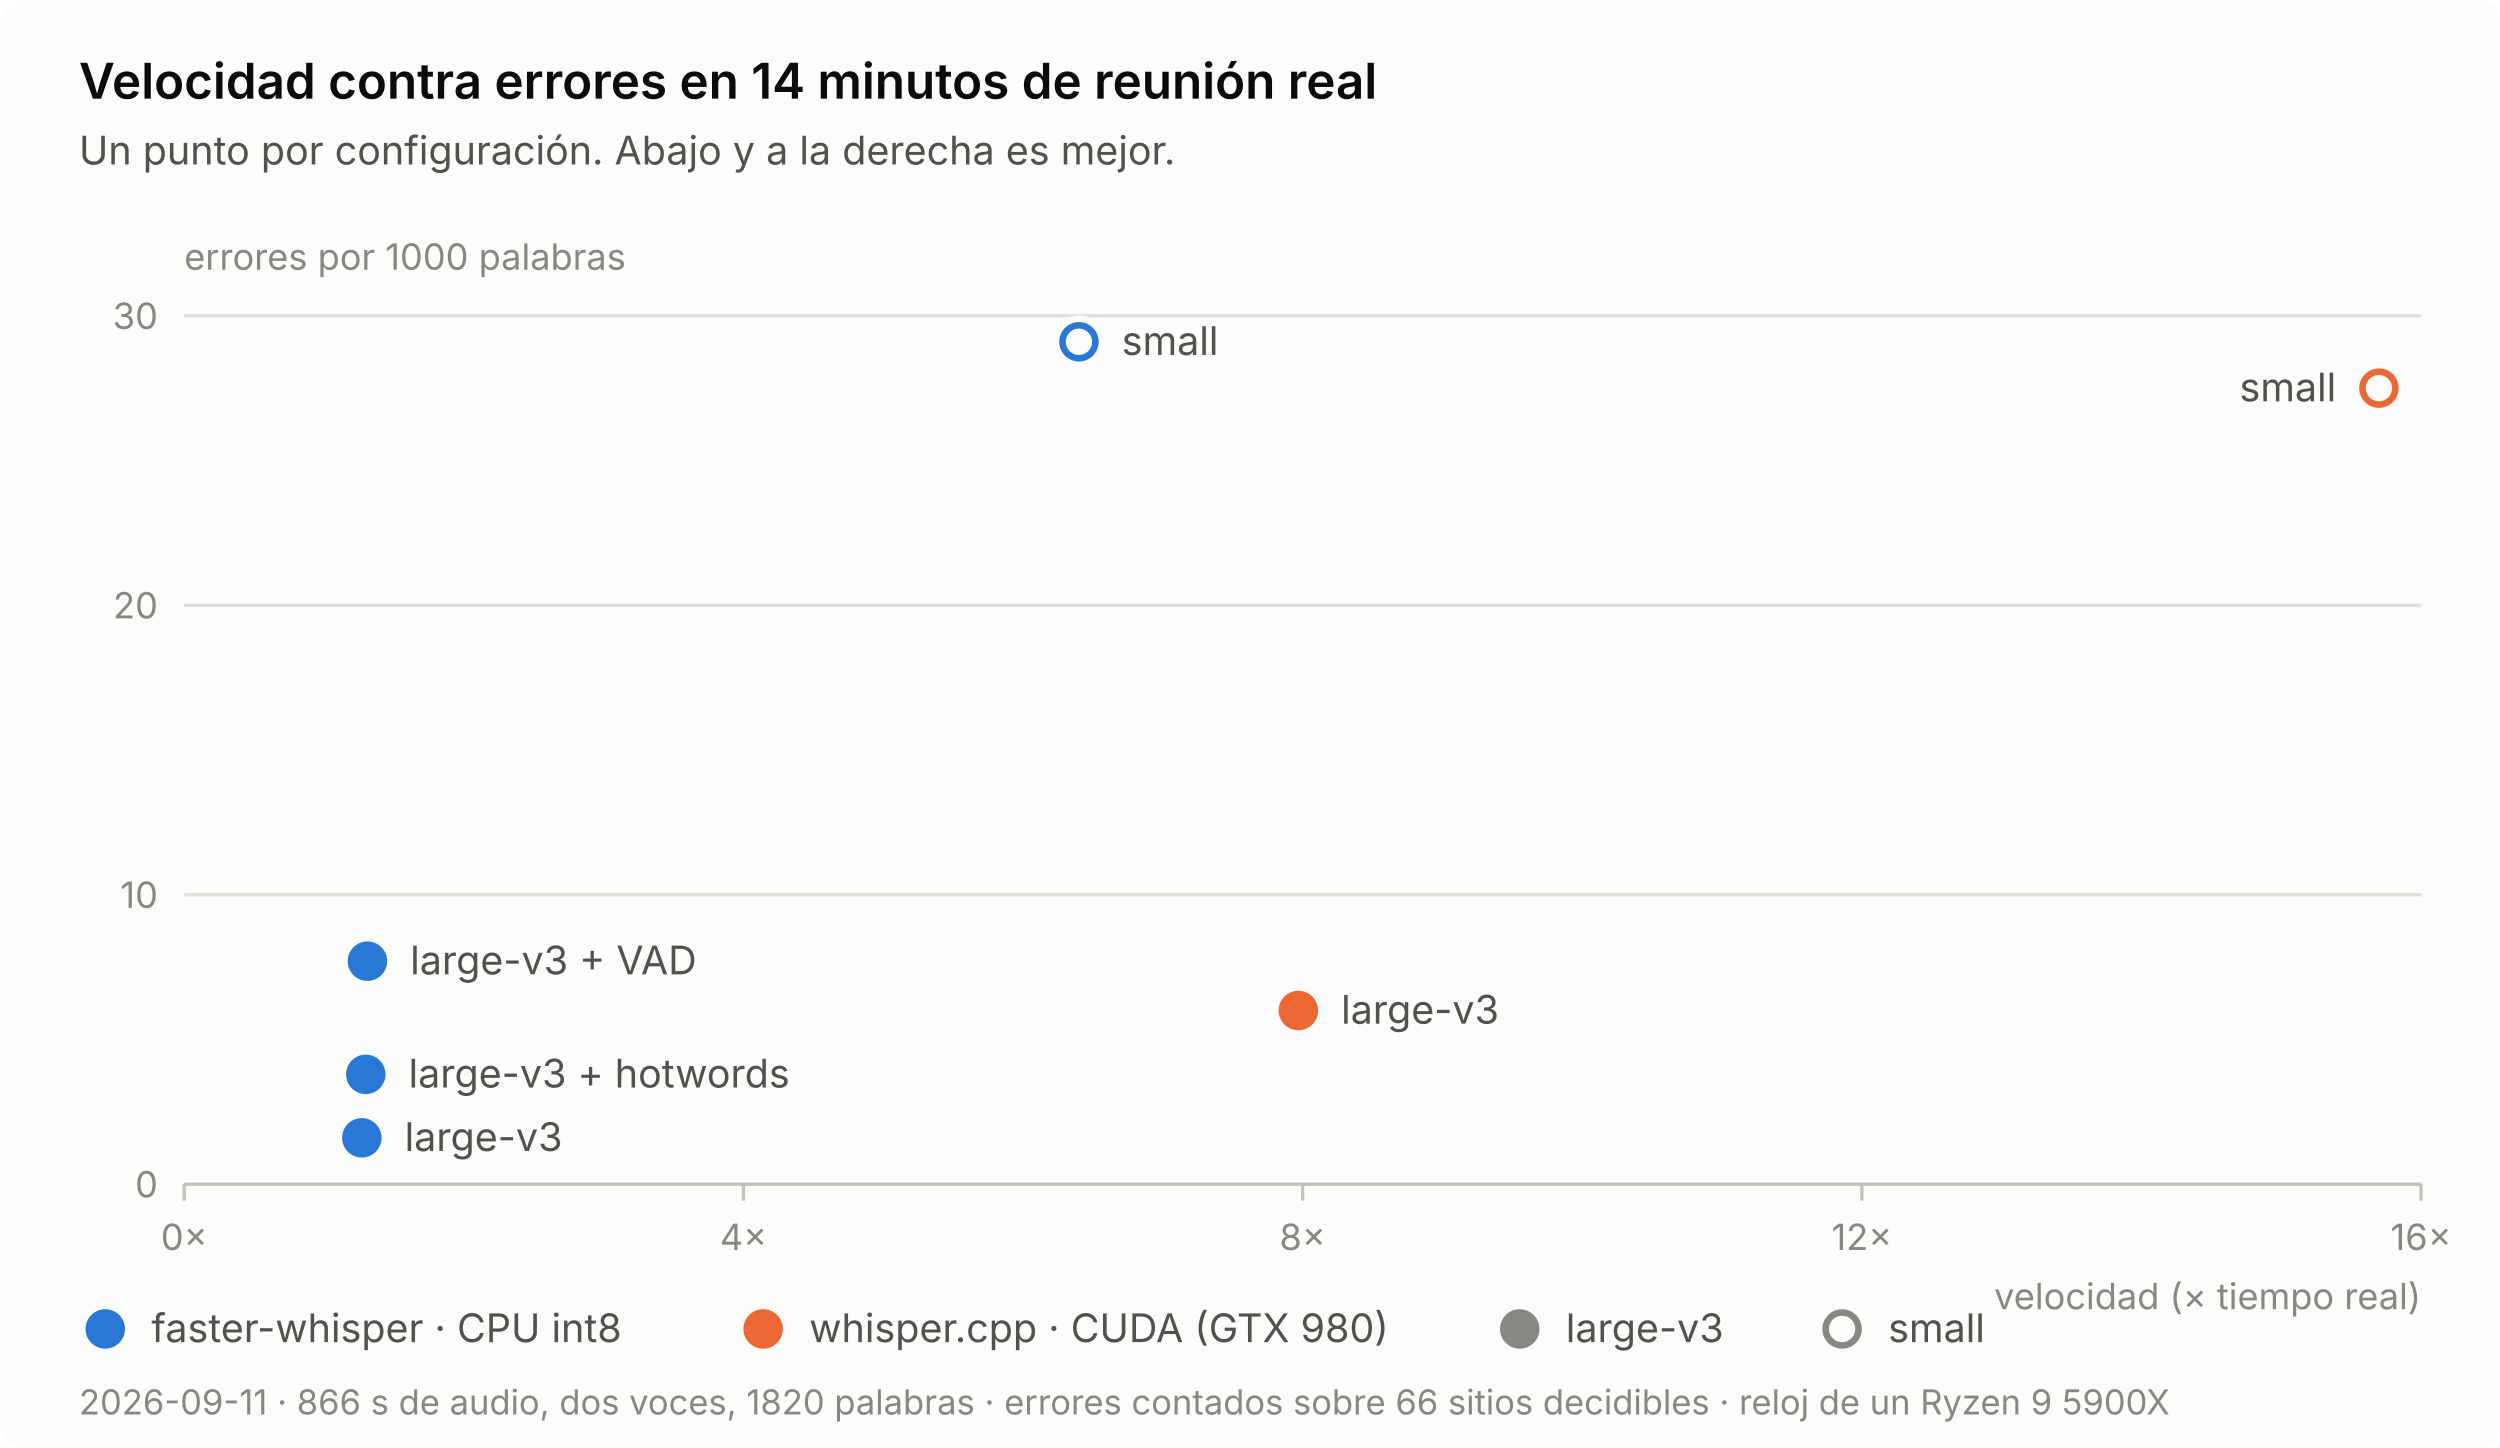
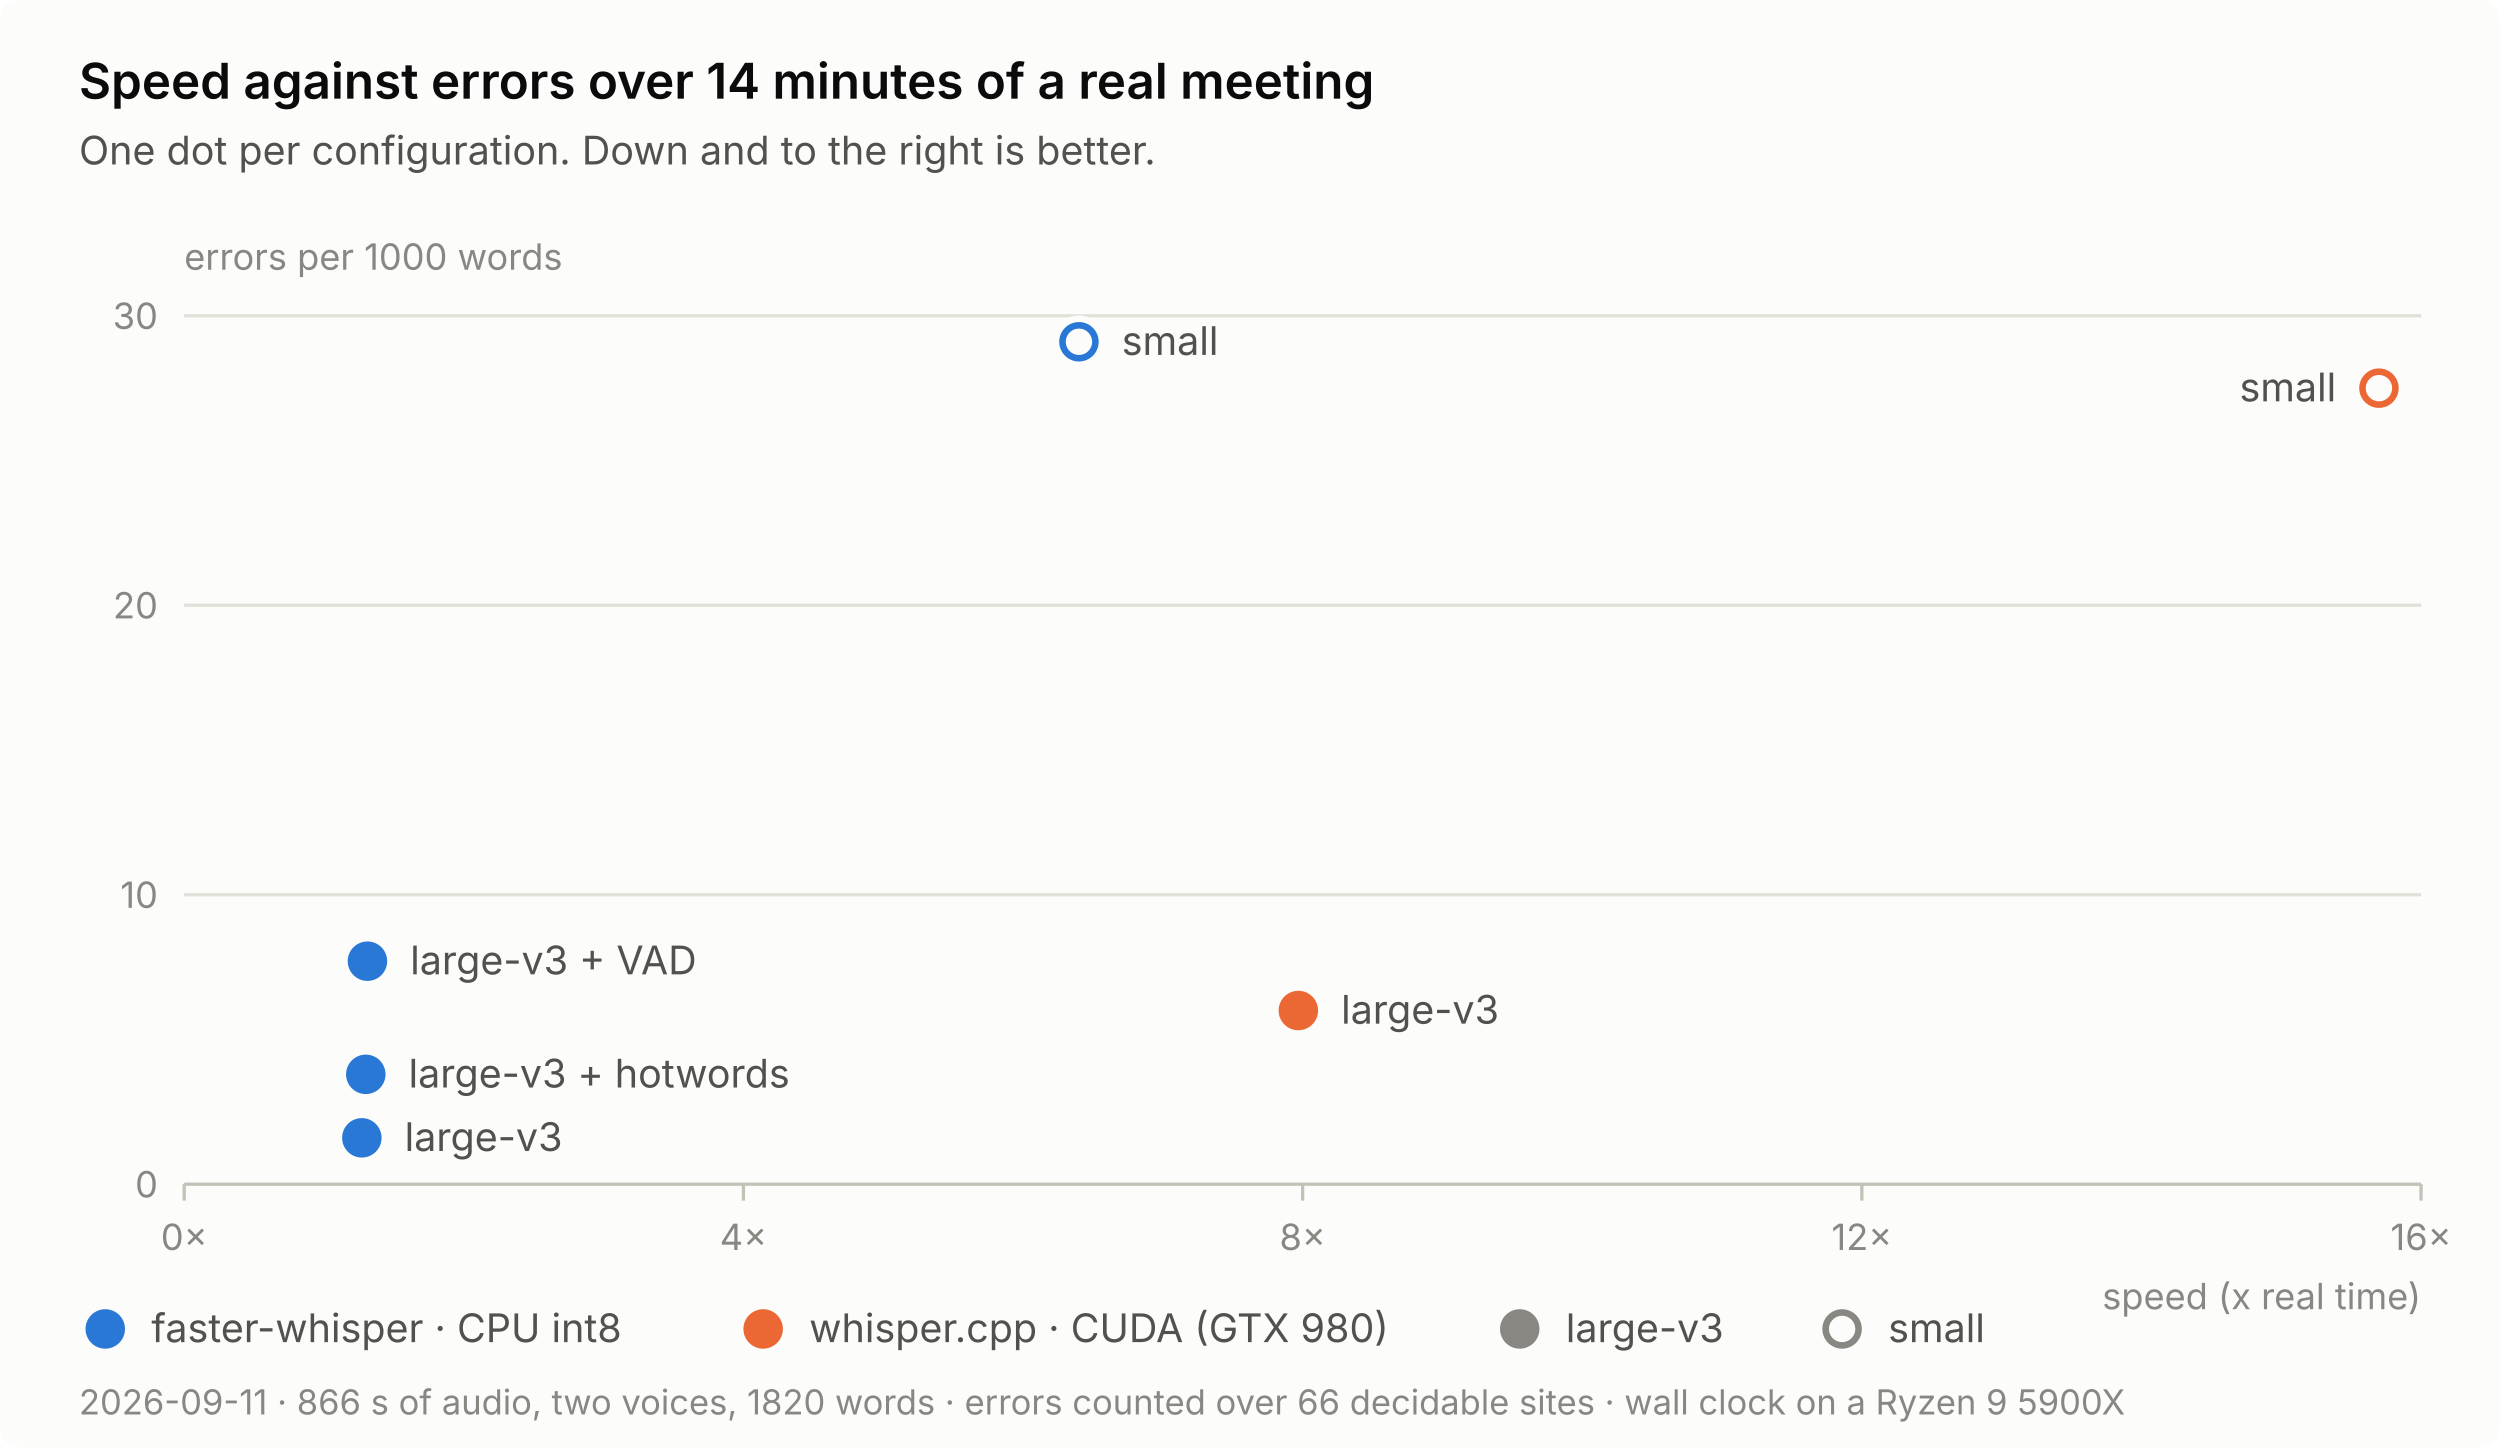
- <svg xmlns="http://www.w3.org/2000/svg" viewBox="0 0 760 440" width="760" height="440" role="img" aria-label="Velocidad contra errores de seis configuraciones de transcripción">
+ <svg xmlns="http://www.w3.org/2000/svg" viewBox="0 0 760 440" width="760" height="440" role="img" aria-label="Speed against errors for six transcription configurations">
  <rect width="760" height="440" rx="6" fill="#fcfcfb" />
-   <text x="24.0" y="30.0" font-family="system-ui, -apple-system, 'Segoe UI', sans-serif" font-size="15" font-weight="600" fill="#0b0b0b" text-anchor="start">Velocidad contra errores en 14 minutos de reunión real</text>
-   <text x="24.0" y="50.0" font-family="system-ui, -apple-system, 'Segoe UI', sans-serif" font-size="12" font-weight="normal" fill="#52514e" text-anchor="start">Un punto por configuración. Abajo y a la derecha es mejor.</text>
+   <text x="24.0" y="30.0" font-family="system-ui, -apple-system, 'Segoe UI', sans-serif" font-size="15" font-weight="600" fill="#0b0b0b" text-anchor="start">Speed against errors over 14 minutes of a real meeting</text>
+   <text x="24.0" y="50.0" font-family="system-ui, -apple-system, 'Segoe UI', sans-serif" font-size="12" font-weight="normal" fill="#52514e" text-anchor="start">One dot per configuration. Down and to the right is better.</text>
  <line x1="56" y1="360.0" x2="736" y2="360.0" stroke="#c3c2b7" stroke-width="1" />
  <text x="48.0" y="364.0" font-family="system-ui, -apple-system, 'Segoe UI', sans-serif" font-size="11" font-weight="normal" fill="#898781" text-anchor="end">0</text>
  <line x1="56" y1="272.0" x2="736" y2="272.0" stroke="#e1e0d9" stroke-width="1" />
  <text x="48.0" y="276.0" font-family="system-ui, -apple-system, 'Segoe UI', sans-serif" font-size="11" font-weight="normal" fill="#898781" text-anchor="end">10</text>
  <line x1="56" y1="184.0" x2="736" y2="184.0" stroke="#e1e0d9" stroke-width="1" />
  <text x="48.0" y="188.0" font-family="system-ui, -apple-system, 'Segoe UI', sans-serif" font-size="11" font-weight="normal" fill="#898781" text-anchor="end">20</text>
  <line x1="56" y1="96.0" x2="736" y2="96.0" stroke="#e1e0d9" stroke-width="1" />
  <text x="48.0" y="100.0" font-family="system-ui, -apple-system, 'Segoe UI', sans-serif" font-size="11" font-weight="normal" fill="#898781" text-anchor="end">30</text>
-   <text x="56.0" y="82.0" font-family="system-ui, -apple-system, 'Segoe UI', sans-serif" font-size="11" font-weight="normal" fill="#898781" text-anchor="start">errores por 1000 palabras</text>
+   <text x="56.0" y="82.0" font-family="system-ui, -apple-system, 'Segoe UI', sans-serif" font-size="11" font-weight="normal" fill="#898781" text-anchor="start">errors per 1000 words</text>
  <line x1="56.0" y1="360" x2="56.0" y2="365" stroke="#c3c2b7" stroke-width="1" />
  <text x="56.0" y="380.0" font-family="system-ui, -apple-system, 'Segoe UI', sans-serif" font-size="11" font-weight="normal" fill="#898781" text-anchor="middle">0×</text>
  <line x1="226.0" y1="360" x2="226.0" y2="365" stroke="#c3c2b7" stroke-width="1" />
  <text x="226.0" y="380.0" font-family="system-ui, -apple-system, 'Segoe UI', sans-serif" font-size="11" font-weight="normal" fill="#898781" text-anchor="middle">4×</text>
  <line x1="396.0" y1="360" x2="396.0" y2="365" stroke="#c3c2b7" stroke-width="1" />
  <text x="396.0" y="380.0" font-family="system-ui, -apple-system, 'Segoe UI', sans-serif" font-size="11" font-weight="normal" fill="#898781" text-anchor="middle">8×</text>
  <line x1="566.0" y1="360" x2="566.0" y2="365" stroke="#c3c2b7" stroke-width="1" />
  <text x="566.0" y="380.0" font-family="system-ui, -apple-system, 'Segoe UI', sans-serif" font-size="11" font-weight="normal" fill="#898781" text-anchor="middle">12×</text>
  <line x1="736.0" y1="360" x2="736.0" y2="365" stroke="#c3c2b7" stroke-width="1" />
  <text x="736.0" y="380.0" font-family="system-ui, -apple-system, 'Segoe UI', sans-serif" font-size="11" font-weight="normal" fill="#898781" text-anchor="middle">16×</text>
-   <text x="736.0" y="398.0" font-family="system-ui, -apple-system, 'Segoe UI', sans-serif" font-size="11" font-weight="normal" fill="#898781" text-anchor="end">velocidad (× tiempo real)</text>
+   <text x="736.0" y="398.0" font-family="system-ui, -apple-system, 'Segoe UI', sans-serif" font-size="11" font-weight="normal" fill="#898781" text-anchor="end">speed (x real time)</text>
  <circle cx="110.0" cy="345.9" r="8" fill="#fcfcfb" />
  <circle cx="110.0" cy="345.9" r="6" fill="#2a78d6" />
  <text x="123.0" y="349.9" font-family="system-ui, -apple-system, 'Segoe UI', sans-serif" font-size="12" font-weight="normal" fill="#52514e" text-anchor="start">large-v3</text>
  <circle cx="111.2" cy="326.6" r="8" fill="#fcfcfb" />
  <circle cx="111.2" cy="326.6" r="6" fill="#2a78d6" />
  <text x="124.2" y="330.6" font-family="system-ui, -apple-system, 'Segoe UI', sans-serif" font-size="12" font-weight="normal" fill="#52514e" text-anchor="start">large-v3 + hotwords</text>
  <circle cx="111.7" cy="292.2" r="8" fill="#fcfcfb" />
  <circle cx="111.7" cy="292.2" r="6" fill="#2a78d6" />
  <text x="124.7" y="296.2" font-family="system-ui, -apple-system, 'Segoe UI', sans-serif" font-size="12" font-weight="normal" fill="#52514e" text-anchor="start">large-v3 + VAD</text>
  <circle cx="328.0" cy="103.9" r="8" fill="#fcfcfb" />
  <circle cx="328.0" cy="103.9" r="5" fill="#fcfcfb" stroke="#2a78d6" stroke-width="2" />
  <text x="341.0" y="107.9" font-family="system-ui, -apple-system, 'Segoe UI', sans-serif" font-size="12" font-weight="normal" fill="#52514e" text-anchor="start">small</text>
  <circle cx="394.7" cy="307.2" r="8" fill="#fcfcfb" />
  <circle cx="394.7" cy="307.2" r="6" fill="#eb6834" />
  <text x="407.7" y="311.2" font-family="system-ui, -apple-system, 'Segoe UI', sans-serif" font-size="12" font-weight="normal" fill="#52514e" text-anchor="start">large-v3</text>
  <circle cx="723.2" cy="118.0" r="8" fill="#fcfcfb" />
  <circle cx="723.2" cy="118.0" r="5" fill="#fcfcfb" stroke="#eb6834" stroke-width="2" />
  <text x="710.2" y="122.0" font-family="system-ui, -apple-system, 'Segoe UI', sans-serif" font-size="12" font-weight="normal" fill="#52514e" text-anchor="end">small</text>
  <circle cx="32.0" cy="404.0" r="8" fill="#fcfcfb" />
  <circle cx="32.0" cy="404.0" r="6" fill="#2a78d6" />
  <text x="46.0" y="408.0" font-family="system-ui, -apple-system, 'Segoe UI', sans-serif" font-size="12" font-weight="normal" fill="#52514e" text-anchor="start">faster-whisper · CPU int8</text>
  <circle cx="232.0" cy="404.0" r="8" fill="#fcfcfb" />
  <circle cx="232.0" cy="404.0" r="6" fill="#eb6834" />
  <text x="246.0" y="408.0" font-family="system-ui, -apple-system, 'Segoe UI', sans-serif" font-size="12" font-weight="normal" fill="#52514e" text-anchor="start">whisper.cpp · CUDA (GTX 980)</text>
  <circle cx="462.0" cy="404.0" r="8" fill="#fcfcfb" />
  <circle cx="462.0" cy="404.0" r="6" fill="#898781" />
  <text x="476.0" y="408.0" font-family="system-ui, -apple-system, 'Segoe UI', sans-serif" font-size="12" font-weight="normal" fill="#52514e" text-anchor="start">large-v3</text>
  <circle cx="560.0" cy="404.0" r="8" fill="#fcfcfb" />
  <circle cx="560.0" cy="404.0" r="5" fill="#fcfcfb" stroke="#898781" stroke-width="2" />
  <text x="574.0" y="408.0" font-family="system-ui, -apple-system, 'Segoe UI', sans-serif" font-size="12" font-weight="normal" fill="#52514e" text-anchor="start">small</text>
-   <text x="24.0" y="430.0" font-family="system-ui, -apple-system, 'Segoe UI', sans-serif" font-size="10.5" font-weight="normal" fill="#898781" text-anchor="start">2026-09-11 · 866 s de audio, dos voces, 1820 palabras · errores contados sobre 66 sitios decidibles · reloj de un Ryzen 9 5900X</text>
+   <text x="24.0" y="430.0" font-family="system-ui, -apple-system, 'Segoe UI', sans-serif" font-size="10.5" font-weight="normal" fill="#898781" text-anchor="start">2026-09-11 · 866 s of audio, two voices, 1820 words · errors counted over 66 decidable sites · wall clock on a Ryzen 9 5900X</text>
</svg>
